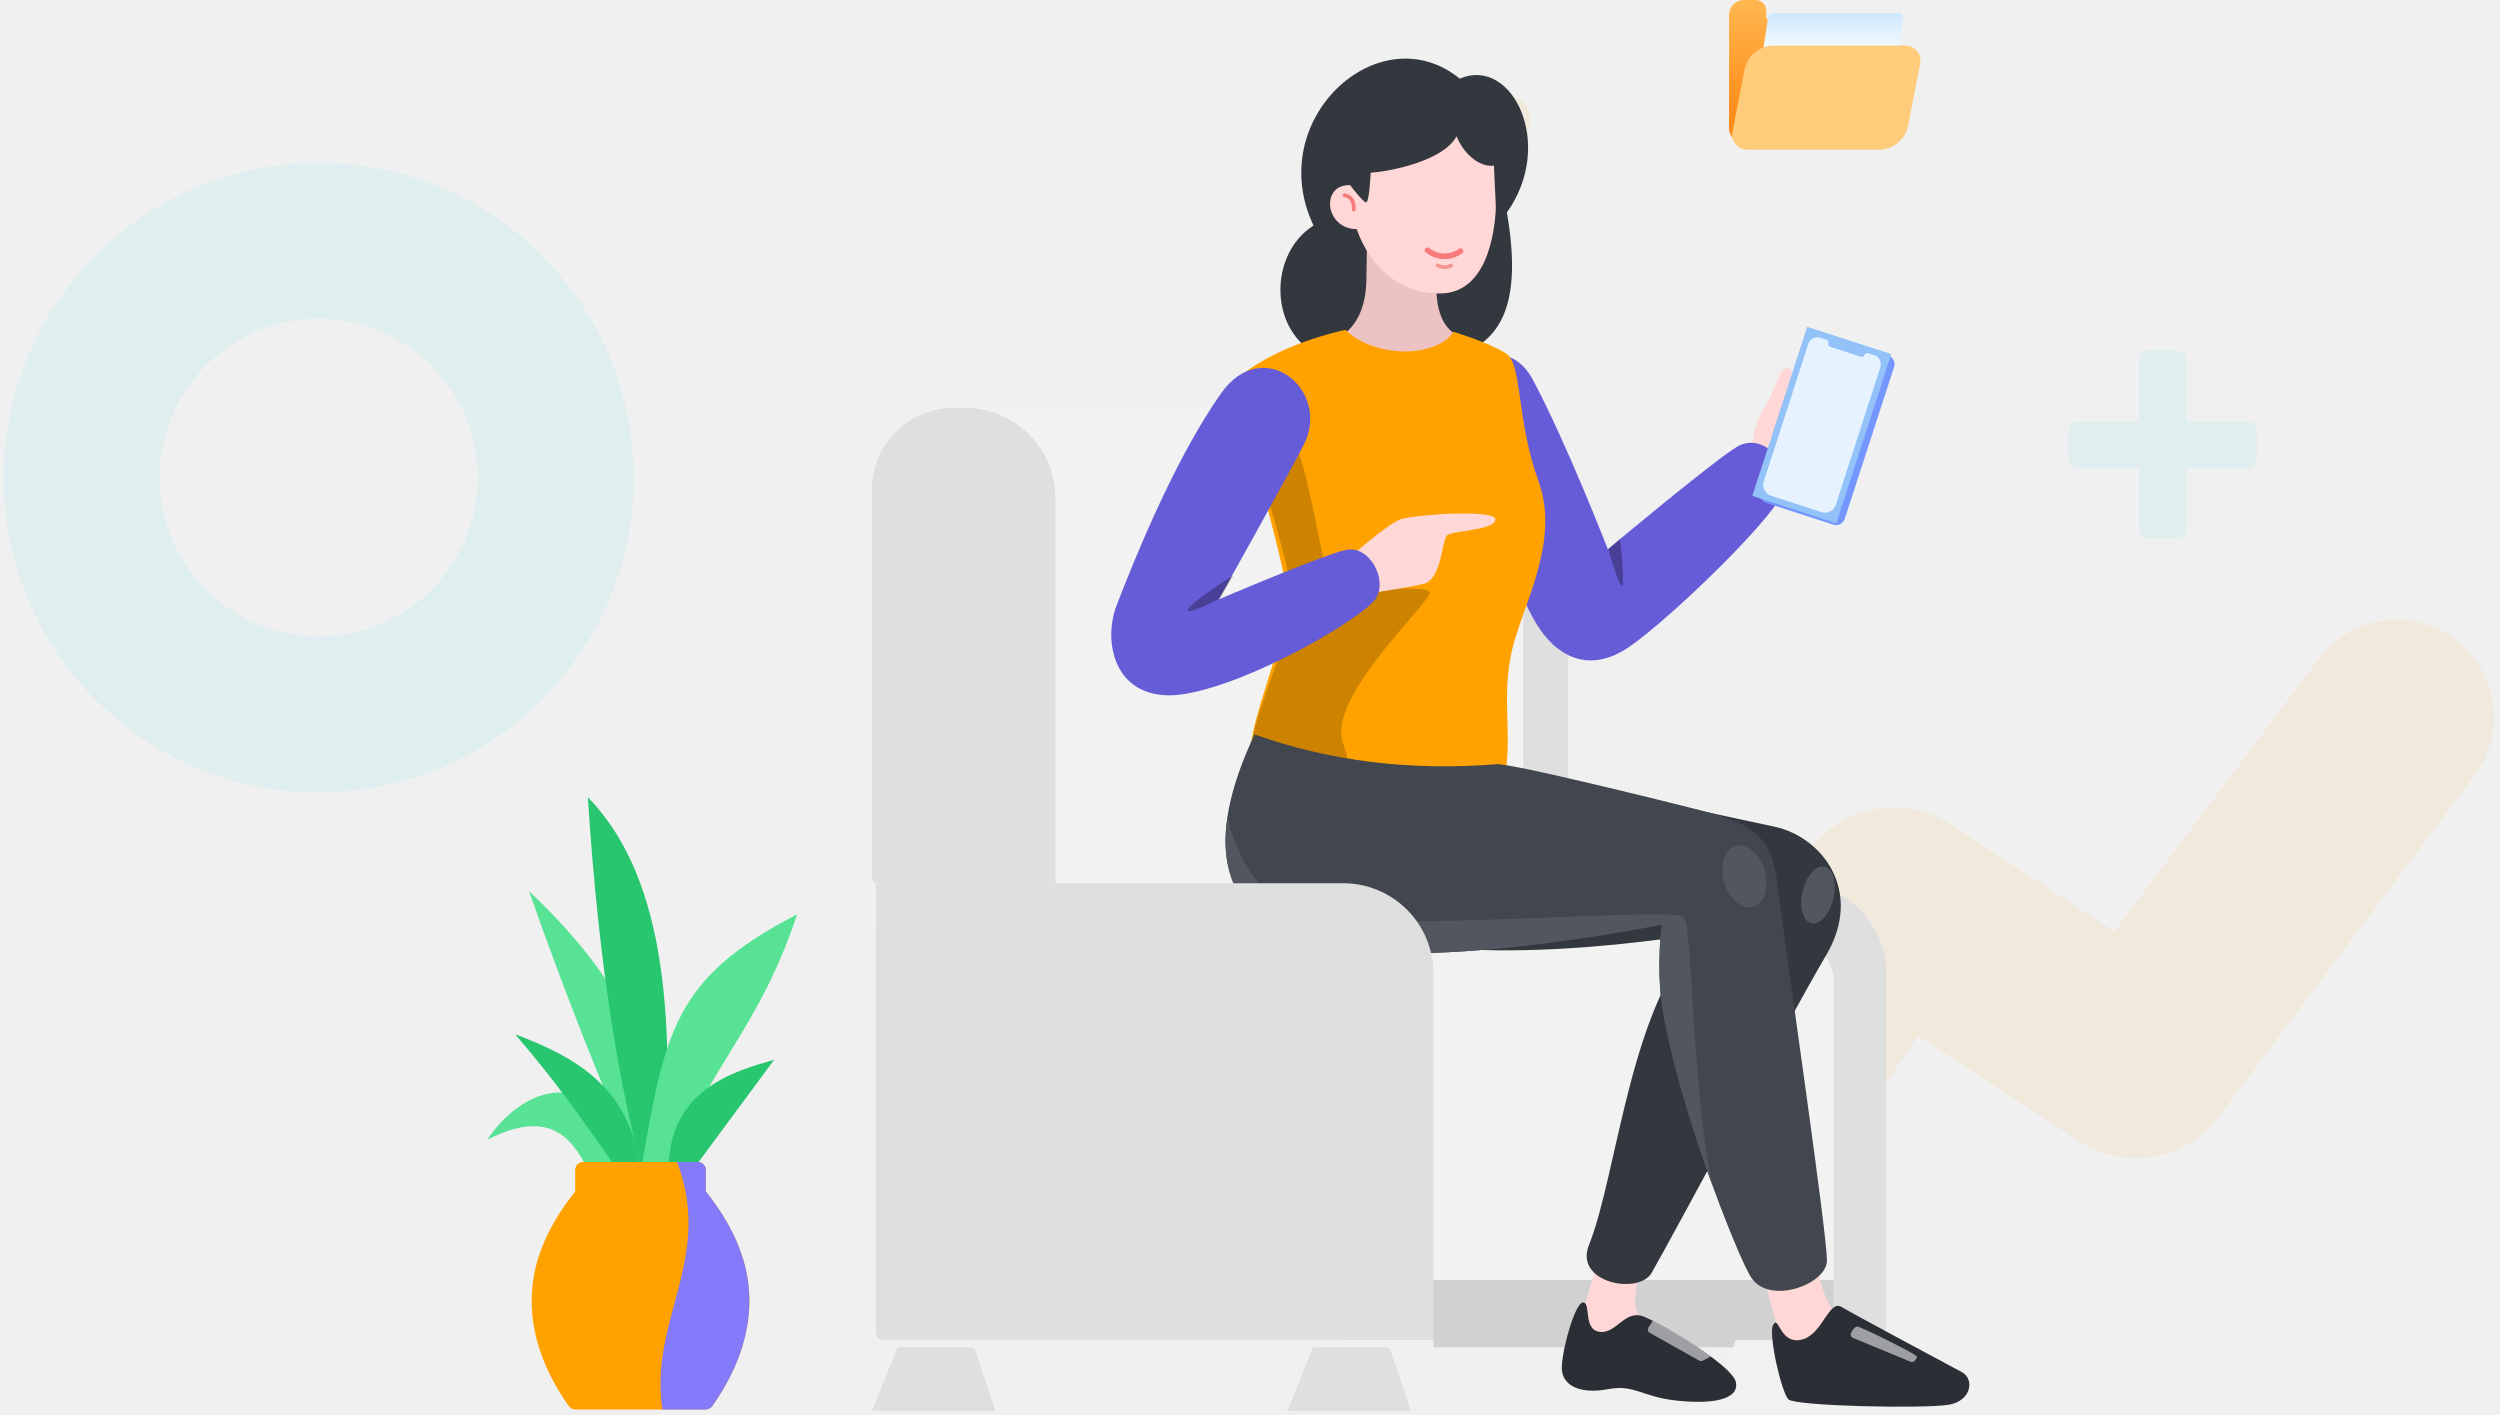
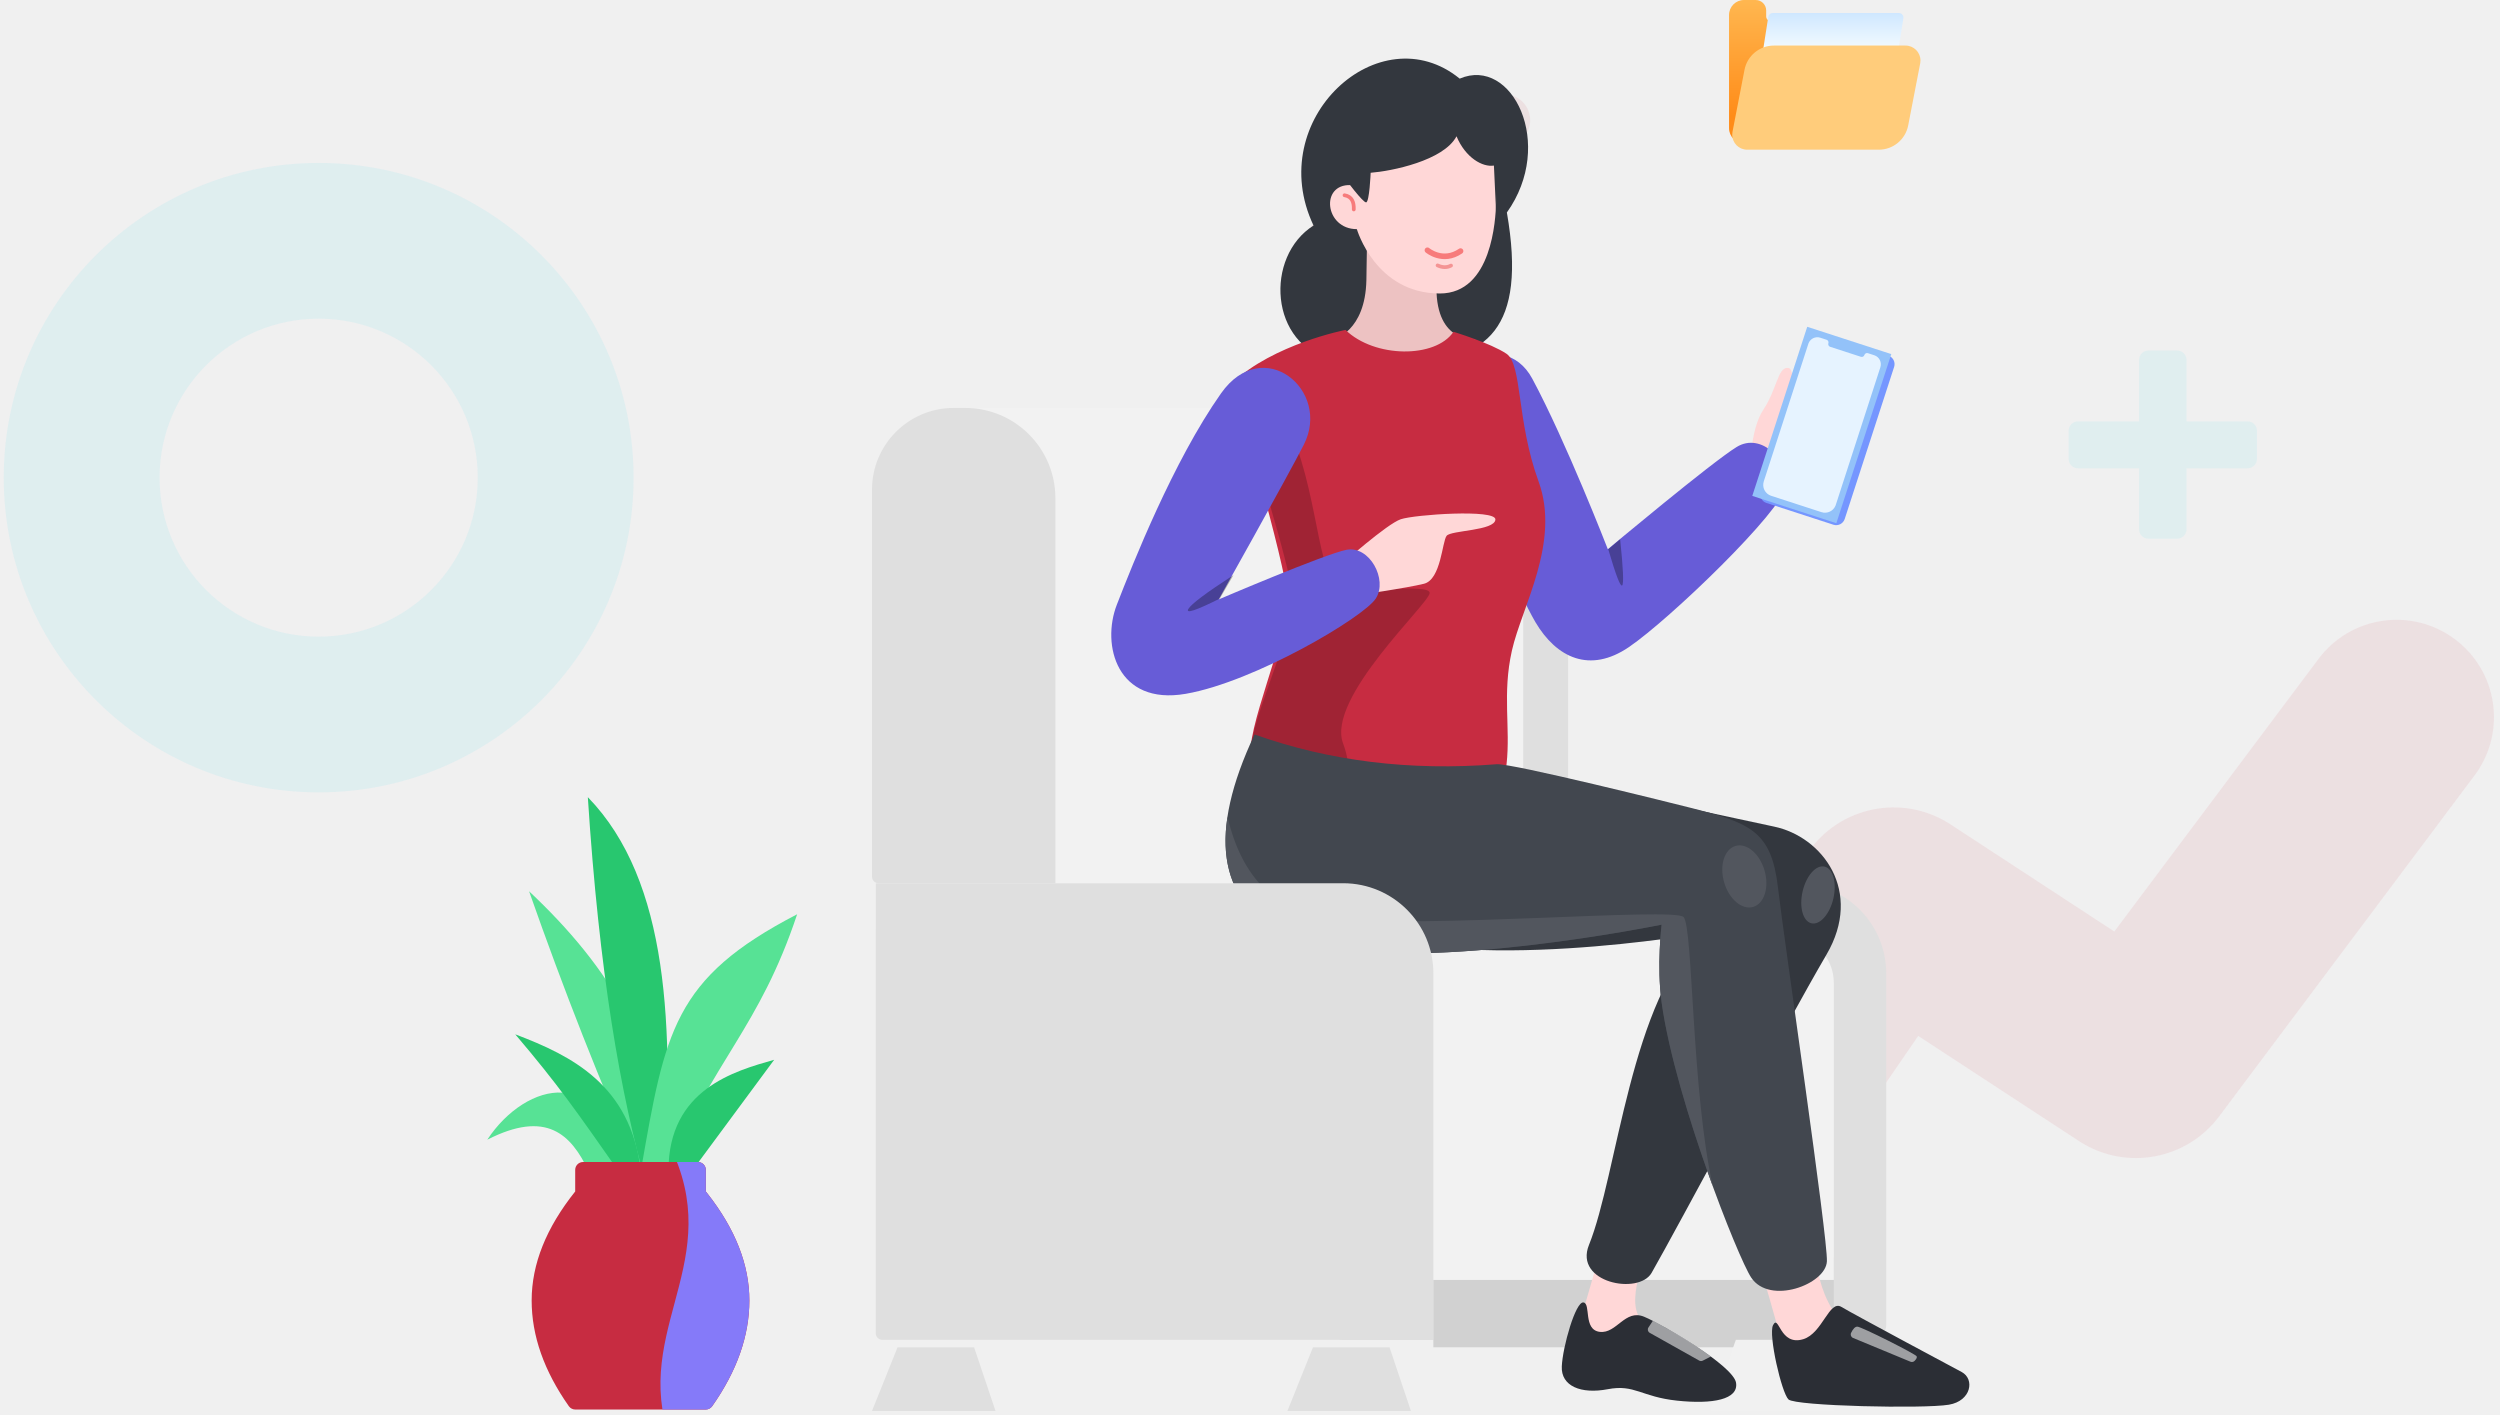
<svg xmlns="http://www.w3.org/2000/svg" xmlns:xlink="http://www.w3.org/1999/xlink" width="668" height="378" viewBox="0 0 668 378">
  <defs>
    <linearGradient id="ole6nyj9la" x1="50%" x2="50%" y1="81.177%" y2="-34.513%">
      <stop offset="0%" stop-color="#FF8C19" />
      <stop offset="100%" stop-color="#FFC967" />
    </linearGradient>
    <linearGradient id="am8kexv0ib" x1="62.11%" x2="62.11%" y1="31.381%" y2="-27.478%">
      <stop offset="0%" stop-color="#F8FDFF" />
      <stop offset="100%" stop-color="#AAD4FF" />
    </linearGradient>
    <path id="otu1t6pfxc" d="M13.75.112h30.673c1.168 0 2.115.94 2.115 2.1v5.774c7.757 9.712 11.635 19.423 11.635 29.135 0 9.412-3.312 18.825-9.935 28.237-.396.562-1.044.897-1.735.897H11.67c-.691 0-1.339-.335-1.735-.897C3.312 55.946 0 46.533 0 37.121c0-9.528 3.733-19.057 11.2-28.585l.435-.55V2.212c0-1.16.947-2.1 2.115-2.1z" />
  </defs>
  <g fill="none" fill-rule="evenodd">
    <g>
      <g>
        <g>
-           <path fill="#FFA200" fill-rule="nonzero" d="M618.526 151.035c8.614-11.498 24.925-13.841 36.431-5.233 11.392 8.523 13.803 24.583 5.492 36.06l-.255.347-68.253 91.106c-8.694 11.604-24.84 14.547-37.057 6.824l-.369-.237-42.967-28.104-43.322 63.054c-8.055 11.723-24.014 14.788-35.83 6.96l-.356-.241c-11.731-8.05-14.799-23.998-6.965-35.806l.24-.356 56.77-82.626c8.458-12.31 25.123-15.701 37.709-7.754l.38.244L563.94 223.9l54.586-72.864zM395.115 3.192C397.3.02 401.65-.788 404.833 1.39c3.14 2.149 3.97 6.4 1.892 9.562l-.085.126-17.01 24.708c-2.493 3.482-7.318 4.321-10.842 1.912l-.125-.087-9.77-6.954-10.587 16.772c-2.029 3.214-6.259 4.21-9.51 2.264l-.128-.079c-3.224-2.023-4.222-6.24-2.27-9.481l.078-.128 14.041-22.241c2.313-3.664 7.168-4.765 10.843-2.46l.192.125.189.13 9.974 7.1 13.4-19.467z" opacity=".085" transform="translate(-143, -351) translate(143.5, 351) translate(0.5, 25)" />
+           <path fill="#C72C41" fill-rule="nonzero" d="M618.526 151.035c8.614-11.498 24.925-13.841 36.431-5.233 11.392 8.523 13.803 24.583 5.492 36.06l-.255.347-68.253 91.106c-8.694 11.604-24.84 14.547-37.057 6.824l-.369-.237-42.967-28.104-43.322 63.054c-8.055 11.723-24.014 14.788-35.83 6.96l-.356-.241c-11.731-8.05-14.799-23.998-6.965-35.806l.24-.356 56.77-82.626c8.458-12.31 25.123-15.701 37.709-7.754l.38.244L563.94 223.9l54.586-72.864zM395.115 3.192C397.3.02 401.65-.788 404.833 1.39c3.14 2.149 3.97 6.4 1.892 9.562l-.085.126-17.01 24.708c-2.493 3.482-7.318 4.321-10.842 1.912l-.125-.087-9.77-6.954-10.587 16.772c-2.029 3.214-6.259 4.21-9.51 2.264l-.128-.079c-3.224-2.023-4.222-6.24-2.27-9.481l.078-.128 14.041-22.241c2.313-3.664 7.168-4.765 10.843-2.46l.192.125.189.13 9.974 7.1 13.4-19.467z" opacity=".085" transform="translate(-143, -351) translate(143.5, 351) translate(0.5, 25)" />
          <path fill="#00CFE8" d="M583.235 116.44v-16.308h16.322c1.38 0 2.5-1.12 2.5-2.5v-7.543c0-1.38-1.12-2.5-2.5-2.5h-16.322V71.16c0-1.381-1.12-2.5-2.5-2.5h-7.673c-1.38 0-2.5 1.119-2.5 2.5v16.43h-16.321c-1.381 0-2.5 1.12-2.5 2.5v7.543c0 1.38 1.119 2.5 2.5 2.5h16.321v16.309c0 1.38 1.12 2.5 2.5 2.5h7.673c1.38 0 2.5-1.12 2.5-2.5z" opacity=".07" transform="translate(-143, -351) translate(143.5, 351) translate(0.5, 25)" />
          <path fill="#00CFE8" d="M84.148 18.537c46.474 0 84.15 37.65 84.15 84.093 0 46.443-37.676 84.093-84.15 84.093-46.474 0-84.15-37.65-84.15-84.093 0-46.443 37.676-84.093 84.15-84.093zm0 41.613c-23.477 0-42.508 19.019-42.508 42.48 0 23.46 19.031 42.48 42.508 42.48 23.477 0 42.509-19.02 42.509-42.48 0-23.461-19.032-42.48-42.509-42.48z" opacity=".074" transform="translate(-143, -351) translate(143.5, 351) translate(0.5, 25)" />
        </g>
        <g>
          <path fill="#DFDFDF" d="M47.111 236H172v118c0 2.21-1.79 4-4 4H27c-2.21 0-4-1.79-4-4v-93.889C23 246.795 33.795 236 47.111 236z" transform="translate(-143, -351) translate(143.5, 351) translate(328, 189) scale(-1, 1) translate(-328, -189) translate(129.5, 0)" />
          <path fill="#D1D1D1" d="M37 336L144 336 144 360 37 360z" transform="translate(-143, -351) translate(143.5, 351) translate(328, 189) scale(-1, 1) translate(-328, -189) translate(129.5, 0)" />
          <path fill="#DFDFDF" d="M176.173 360L183 377 150 377 155.719 360z" transform="translate(-143, -351) translate(143.5, 351) translate(328, 189) scale(-1, 1) translate(-328, -189) translate(129.5, 0)" />
          <path fill="#F1F1F1" d="M63.173 358L70 377 37 377 42.719 358z" transform="translate(-143, -351) translate(143.5, 351) translate(328, 189) scale(-1, 1) translate(-328, -189) translate(129.5, 0)" />
          <path fill="#DFDFDF" d="M287.173 360L294 377 261 377 266.719 360zM131.578 109.894L172 109v139h-64V134c0-13.109 10.473-23.816 23.578-24.106z" transform="translate(-143, -351) translate(143.5, 351) translate(328, 189) scale(-1, 1) translate(-328, -189) translate(129.5, 0)" />
          <path fill="#F2F2F2" d="M144.111 109H271.16c12.062 0 21.84 9.778 21.84 21.84v117.413c0 .965-.782 1.747-1.747 1.747H120V133.111C120 119.795 130.795 109 144.111 109z" transform="translate(-143, -351) translate(143.5, 351) translate(328, 189) scale(-1, 1) translate(-328, -189) translate(129.5, 0)" />
          <path fill="#DFDFDF" d="M269.111 109h3.049c12.062 0 21.84 9.778 21.84 21.84v103.413c0 .965-.782 1.747-1.747 1.747H245V133.111C245 119.795 255.795 109 269.111 109z" transform="translate(-143, -351) translate(143.5, 351) translate(328, 189) scale(-1, 1) translate(-328, -189) translate(129.5, 0)" />
          <path fill="#F2F2F2" d="M49.6 250H165v92H37v-79.4c0-6.959 5.641-12.6 12.6-12.6z" transform="translate(-143, -351) translate(143.5, 351) translate(328, 189) scale(-1, 1) translate(-328, -189) translate(129.5, 0)" />
          <g>
            <g>
              <path fill="#33373E" d="M14.105 80.612C-3.09 76.584-4.223 52.84 8.85 44.604-4.632 16.172 26.547-12.057 47.904 5.352 61.905-.677 73.54 22.849 60.512 41.12c5.463 31.373-5.655 39.483-25.696 39.828l-20.71-.337z" transform="translate(-143, -351) translate(143.5, 351) translate(328, 189) scale(-1, 1) translate(-328, -189) translate(129.5, 0) translate(115.5, 196) scale(-1, 1) translate(-115.5, -196) translate(0, 15) translate(46.12518, 0.659181)" />
              <path fill="#EDC2C2" d="M14.32 74.942s8.364-1.976 8.654-15.764c.29-13.788.087-18.495.087-18.495l18.425-.334s.201 15.366.204 20.925c.008 14.928 10.348 13.668 10.348 13.668s-2.15 12.104-18.845 13.049c-13.036.738-18.874-13.05-18.874-13.05z" transform="translate(-143, -351) translate(143.5, 351) translate(328, 189) scale(-1, 1) translate(-328, -189) translate(129.5, 0) translate(115.5, 196) scale(-1, 1) translate(-115.5, -196) translate(0, 15) translate(46.12518, 0.659181)" />
              <path fill="#FFD7D7" d="M18.766 33.798c-8.22-.32-6.88 11.785 1.66 11.768 0 0 4.959 17.196 22.177 17.196 13.984 0 14.893-20.042 15.02-24.04.137-4.263.154-18.268.154-18.268l-39.331-.018.32 13.362z" transform="translate(-143, -351) translate(143.5, 351) translate(328, 189) scale(-1, 1) translate(-328, -189) translate(129.5, 0) translate(115.5, 196) scale(-1, 1) translate(-115.5, -196) translate(0, 15) translate(46.12518, 0.659181)" />
              <path stroke="#F77B7B" stroke-linecap="round" stroke-width="1.5" d="M39.283 51.21s4.102 3.493 8.851.222" transform="translate(-143, -351) translate(143.5, 351) translate(328, 189) scale(-1, 1) translate(-328, -189) translate(129.5, 0) translate(115.5, 196) scale(-1, 1) translate(-115.5, -196) translate(0, 15) translate(46.12518, 0.659181)" />
              <path stroke="#F49494" stroke-linecap="round" d="M41.984 55.318c1.296.547 2.525.548 3.6-.08" transform="translate(-143, -351) translate(143.5, 351) translate(328, 189) scale(-1, 1) translate(-328, -189) translate(129.5, 0) translate(115.5, 196) scale(-1, 1) translate(-115.5, -196) translate(0, 15) translate(46.12518, 0.659181) translate(43.78422, 55.47802) rotate(2) translate(-43.78422, -55.47802)" />
              <path stroke="#F77B7B" stroke-linecap="round" d="M19.142 40.51c.519-1.873.292-3.508-1.556-4.253" transform="translate(-143, -351) translate(143.5, 351) translate(328, 189) scale(-1, 1) translate(-328, -189) translate(129.5, 0) translate(115.5, 196) scale(-1, 1) translate(-115.5, -196) translate(0, 15) translate(46.12518, 0.659181) translate(18.4849, 38.38361) rotate(-13) translate(-18.4849, -38.38361)" />
              <path fill="#33373E" d="M17.465 32.302s4.505 6.082 5.418 6.114c.913.032 1.232-7.91 1.232-7.91 5.527-.424 19.514-3.226 22.942-9.753 2.398 5.76 6.981 8.317 9.993 7.826l.57 12.236 1.406-24.599H16.363l1.102 16.086z" transform="translate(-143, -351) translate(143.5, 351) translate(328, 189) scale(-1, 1) translate(-328, -189) translate(129.5, 0) translate(115.5, 196) scale(-1, 1) translate(-115.5, -196) translate(0, 15) translate(46.12518, 0.659181)" />
            </g>
            <g>
              <path fill="#FFD7D7" d="M91.622 132.095s-7.374 14.982-1.33 19.703c6.055 4.722 22.046 13.571 22.046 13.571l-42.367-2.678 9.418-32.676 12.233 2.08z" transform="translate(-143, -351) translate(143.5, 351) translate(328, 189) scale(-1, 1) translate(-328, -189) translate(129.5, 0) translate(115.5, 196) scale(-1, 1) translate(-115.5, -196) translate(0, 15) translate(53.01019, 186.6562)" />
              <path fill="#2B2E35" d="M74.07 146.353c2.09.246-.143 7.327 4.384 7.865 4.518.538 6.714-6.17 11.84-4.044 5.128 2.127 23.826 13.123 24.562 17.619.745 4.494-6.221 5.817-15.775 4.802-9.554-1.015-11.315-4.434-18.487-3.057-7.163 1.376-12.53-.818-12.293-6.083.237-5.265 3.678-17.347 5.768-17.102z" transform="translate(-143, -351) translate(143.5, 351) translate(328, 189) scale(-1, 1) translate(-328, -189) translate(129.5, 0) translate(115.5, 196) scale(-1, 1) translate(-115.5, -196) translate(0, 15) translate(53.01019, 186.6562)" />
              <path fill="#FFF" fill-opacity=".541" d="M92.633 151.265l-1.181 1.782c-.305.46-.18 1.081.28 1.386.021.014.042.027.064.039l13.22 7.421c.292.164.646.171.944.02l2.155-1.1c-3.082-2.246-5.601-3.933-8.386-5.589-2.138-1.272-4.504-2.583-7.096-3.959z" transform="translate(-143, -351) translate(143.5, 351) translate(328, 189) scale(-1, 1) translate(-328, -189) translate(129.5, 0) translate(115.5, 196) scale(-1, 1) translate(-115.5, -196) translate(0, 15) translate(53.01019, 186.6562)" />
              <path fill="#33373E" d="M27.8.045c12.827.576 84.214 16.46 97.184 19.158 12.97 2.698 23.936 17.3 14.045 34.208-11.108 18.98-39.77 72.884-46.728 85.035-3.444 6.014-20.82 2.642-16.739-7.452 7.609-18.818 11.142-66.091 30.541-83.328 0 0-65.237 11.422-93.417-1.661C-7.794 36.495-3.161-1.348 27.8.045z" transform="translate(-143, -351) translate(143.5, 351) translate(328, 189) scale(-1, 1) translate(-328, -189) translate(129.5, 0) translate(115.5, 196) scale(-1, 1) translate(-115.5, -196) translate(0, 15) translate(53.01019, 186.6562)" />
            </g>
            <g>
              <path fill="#FFD7D7" d="M80.996 30.762s-.145-10.499 3.506-15.985c3.65-5.487 3.795-11.315 6.558-11.124 2.763.19.027 13.737.027 13.737s3.506-1.347 6.024-3.051c2.519-1.705 10.155-10.106 11.94-8.617 3.025 2.537-1.848 16.845-4.502 19.706-2.664 2.861-17.212 12.27-17.212 12.27l-6.34-6.936z" transform="translate(-143, -351) translate(143.5, 351) translate(328, 189) scale(-1, 1) translate(-328, -189) translate(129.5, 0) translate(115.5, 196) scale(-1, 1) translate(-115.5, -196) translate(0, 15) translate(90.69452, 79.64)" />
              <path fill="#675CD7" d="M2.174 24.47C8.141 38.393 19.065 63.967 23.57 71.597c5.644 9.555 14.545 13.765 24.965 6.675 10.95-7.45 41.1-36.504 41.984-43.086.876-6.581-6.503-14.478-13.18-10.39-6.678 4.089-34.423 27.316-34.423 27.316S31.717 23.236 22.71 6.51C14.909-7.962-6.908 3.307 2.174 24.47z" transform="translate(-143, -351) translate(143.5, 351) translate(328, 189) scale(-1, 1) translate(-328, -189) translate(129.5, 0) translate(115.5, 196) scale(-1, 1) translate(-115.5, -196) translate(0, 15) translate(90.69452, 79.64)" />
              <path fill="#000" fill-opacity=".303" d="M43.03 52.126c2.006 6.841 3.242 10.064 3.711 9.668.469-.396.29-4.513-.537-12.35l-3.173 2.682z" transform="translate(-143, -351) translate(143.5, 351) translate(328, 189) scale(-1, 1) translate(-328, -189) translate(129.5, 0) translate(115.5, 196) scale(-1, 1) translate(-115.5, -196) translate(0, 15) translate(90.69452, 79.64)" />
            </g>
            <g>
              <g>
                <path fill="#7596FF" fill-rule="nonzero" d="M3.151.756h18.816c1.325 0 2.4 1.074 2.4 2.4v42.712c0 1.326-1.075 2.4-2.4 2.4H3.15c-1.325 0-2.4-1.074-2.4-2.4V3.156c0-1.326 1.075-2.4 2.4-2.4z" transform="translate(-143, -351) translate(143.5, 351) translate(328, 189) scale(-1, 1) translate(-328, -189) translate(129.5, 0) translate(115.5, 196) scale(-1, 1) translate(-115.5, -196) translate(0, 15) translate(191.388, 99.40203) scale(-1, 1) rotate(-18) translate(-191.388, -99.40203) translate(177.888, 74.90203) translate(0, 0)" />
                <path fill="#93C2F9" d="M2.53 0.131H26.145V47.644H2.53z" transform="translate(-143, -351) translate(143.5, 351) translate(328, 189) scale(-1, 1) translate(-328, -189) translate(129.5, 0) translate(115.5, 196) scale(-1, 1) translate(-115.5, -196) translate(0, 15) translate(191.388, 99.40203) scale(-1, 1) rotate(-18) translate(-191.388, -99.40203) translate(177.888, 74.90203) translate(0, 0)" />
                <path fill="#E6F3FF" fill-rule="nonzero" d="M6.751 1.828h1.791c.365 0 .669.265.732.613l.012.135c0 .413.332.747.743.747h8.636c.365 0 .668-.264.731-.613l.012-.134c0-.413.333-.748.744-.748h1.782c1.323 0 2.409 1.026 2.514 2.33l.009.21-.034 38.638c-.005 1.685-1.363 3.051-3.04 3.054H7.215c-1.604.003-2.917-1.249-3.028-2.834l-.008-.218s0-.002.003-.002l.034-38.628c.001-1.409 1.136-2.55 2.536-2.55z" transform="translate(-143, -351) translate(143.5, 351) translate(328, 189) scale(-1, 1) translate(-328, -189) translate(129.5, 0) translate(115.5, 196) scale(-1, 1) translate(-115.5, -196) translate(0, 15) translate(191.388, 99.40203) scale(-1, 1) rotate(-18) translate(-191.388, -99.40203) translate(177.888, 74.90203) translate(0, 0)" />
              </g>
            </g>
            <g>
-               <path fill="#FFA200" d="M0 14.183s14.378 48.433 14.804 57.6c.426 9.17-11.76 36.116-9.685 42.927 4.784 15.739 65.857 22.516 68.19 1.343 1.089-9.874-1.176-18.737 1.434-30.372 2.6-11.635 13.052-28.924 7.124-45.18-5.929-16.255-4.34-31.294-8.58-34.137-4.24-2.842-14.152-5.86-14.152-5.86-4.82 7.135-21.092 7.03-28.856-.504 0 0-19.29 3.764-30.279 14.183z" transform="translate(-143, -351) translate(143.5, 351) translate(328, 189) scale(-1, 1) translate(-328, -189) translate(129.5, 0) translate(115.5, 196) scale(-1, 1) translate(-115.5, -196) translate(0, 15) translate(33.24044, 73.15361)" />
+               <path fill="#C72C41" d="M0 14.183s14.378 48.433 14.804 57.6c.426 9.17-11.76 36.116-9.685 42.927 4.784 15.739 65.857 22.516 68.19 1.343 1.089-9.874-1.176-18.737 1.434-30.372 2.6-11.635 13.052-28.924 7.124-45.18-5.929-16.255-4.34-31.294-8.58-34.137-4.24-2.842-14.152-5.86-14.152-5.86-4.82 7.135-21.092 7.03-28.856-.504 0 0-19.29 3.764-30.279 14.183z" transform="translate(-143, -351) translate(143.5, 351) translate(328, 189) scale(-1, 1) translate(-328, -189) translate(129.5, 0) translate(115.5, 196) scale(-1, 1) translate(-115.5, -196) translate(0, 15) translate(33.24044, 73.15361)" />
              <path fill="#000" fill-opacity=".199" d="M12.885 22.027c9.584 15.301 9.555 41.941 14.703 45.43 5.147 3.489 25.181.065 25.181 2.828s-27.686 28.084-23.14 40.19c2.38 6.337 1.734 12.008-1.937 17.01l-1.199-.262c-10.908-2.48-19.678-6.934-21.374-12.513-2.075-6.811 11.517-33.758 11.09-42.927C15.85 64.001 4.42 27.926.975 17.2c2.806-4.98 6.775-3.37 11.91 4.828z" transform="translate(-143, -351) translate(143.5, 351) translate(328, 189) scale(-1, 1) translate(-328, -189) translate(129.5, 0) translate(115.5, 196) scale(-1, 1) translate(-115.5, -196) translate(0, 15) translate(33.24044, 73.15361)" />
            </g>
            <g>
              <path fill="#FFD7D7" d="M62.468 52.486S74.58 41.704 78.287 40.452c3.707-1.25 25.42-2.754 25.283.073-.156 3.03-11.818 2.855-13.026 4.346-1.209 1.49-1.483 11.675-6.051 12.819-4.559 1.143-18.226 3.115-18.226 3.115l-3.799-8.319z" transform="translate(-143, -351) translate(143.5, 351) translate(328, 189) scale(-1, 1) translate(-328, -189) translate(129.5, 0) translate(115.5, 196) scale(-1, 1) translate(-115.5, -196) translate(0, 15) translate(0, 83.28828)" />
              <path fill="#675CD7" d="M30.25 6.832C17.49 24.947 6.595 52.541 2.414 63.299c-4.182 10.758.036 26.985 18.423 23.799 18.354-3.177 47.557-20.441 50.788-25.477 3.231-5.036-1.677-14.2-7.859-13-5.727 1.11-34.133 13.26-34.133 13.26s18.275-32.586 22.737-41.322C59.825 5.971 41.488-9.129 30.25 6.832z" transform="translate(-143, -351) translate(143.5, 351) translate(328, 189) scale(-1, 1) translate(-328, -189) translate(129.5, 0) translate(115.5, 196) scale(-1, 1) translate(-115.5, -196) translate(0, 15) translate(0, 83.28828)" />
              <path fill="#000" fill-opacity=".303" d="M29.923 61.658c-6.38 3.19-9.182 4.115-8.404 2.778.778-1.338 4.797-4.356 12.057-9.055l-3.653 6.277z" transform="translate(-143, -351) translate(143.5, 351) translate(328, 189) scale(-1, 1) translate(-328, -189) translate(129.5, 0) translate(115.5, 196) scale(-1, 1) translate(-115.5, -196) translate(0, 15) translate(0, 83.28828)" />
            </g>
            <g transform="translate(-143, -351) translate(143.5, 351) translate(328, 189) scale(-1, 1) translate(-328, -189) translate(129.5, 0) translate(115.5, 196) scale(-1, 1) translate(-115.5, -196) translate(0, 15) translate(30.92498, 181)">
              <path fill="#FFD7D7" d="M158.258 138.352s-.222 17.635 14.222 24.228c14.435 6.592 24.72 6.195 23.411 11.292-1.309 5.096-38.883 4.89-42.391.905-2.991-3.391-9.495-34.966-11.285-32.552l16.043-3.873z" />
              <path fill="#2B2E35" d="M146.83 158.092c1.613-3.136 1.714 5.684 8.077 3.74 5.163-1.577 6.928-10.604 10.19-8.627 3.263 1.977 31.983 17.308 32.146 17.4 3.536 1.916 2.548 7.72-3.424 8.734-6.636 1.125-41.02.367-42.866-1.412-1.845-1.78-5.417-17.321-4.123-19.835z" />
              <path fill="#FFF" fill-opacity=".541" d="M169.346 158.477c-.573 0-1.126.553-1.659 1.658-.24.498-.03 1.096.467 1.336l.051.023 15.351 6.358c.375.155.806.069 1.091-.218.518-.519.703-.932.557-1.238-.28-.588-14.776-7.919-15.858-7.919z" />
              <path fill="#42474F" d="M8.29.25C-4.14 26.66-1.62 44.4 15.85 53.468c25.343 13.156 101.21-2.404 101.21-2.404s-1.356 10.98 0 20.773c3.54 25.576 20.38 68.188 23.943 73.542 4.927 7.404 19.935 1.82 20.218-4.345.282-6.165-11.314-84.905-13.078-99.92-1.754-15.017-7.293-17.198-23.47-21.303-3.717-.943-47.669-11.93-51.695-11.61C49.914 10.035 28.351 7.385 8.291.25z" />
              <path fill="#52565E" d="M28.732 49.38c25.09 2.828 91.515-3.002 94.183-.353 2.547 2.53 2.122 46.529 7.836 71.995l-.87-2.405c-5.373-15.013-10.952-33.272-12.822-46.78-1.356-9.793 0-20.773 0-20.773l-3.06.596c-14.42 2.725-75.849 13.385-98.15 1.808C3.765 47.196-1.166 36.775 1.056 22.205c3.826 16.468 13.05 25.526 27.676 27.175z" />
              <ellipse cx="158.842" cy="43.129" fill="#52565E" rx="4.218" ry="7.775" transform="translate(158.8419, 43.12891) rotate(13) translate(-158.8419, -43.12891)" />
              <ellipse cx="139.162" cy="38.18" fill="#52565E" rx="5.625" ry="8.481" transform="translate(139.1624, 38.17969) rotate(-16) translate(-139.1624, -38.17969)" />
            </g>
          </g>
          <path fill="#DFDFDF" d="M168.111 236H293v120.253c0 .965-.782 1.747-1.747 1.747H144v-97.889C144 246.795 154.795 236 168.111 236z" transform="translate(-143, -351) translate(143.5, 351) translate(328, 189) scale(-1, 1) translate(-328, -189) translate(129.5, 0)" />
          <g>
            <path fill="url(#ole6nyj9la)" d="M4 0h3.115c1.55 0 2.808 1.257 2.808 2.808v1.589c0 .673.546 1.219 1.219 1.219h29.925c2.209 0 4 1.79 4 4V34.26c0 2.209-1.791 4-4 4H4c-2.21 0-4-1.791-4-4V4c0-2.21 1.79-4 4-4z" transform="translate(-143, -351) translate(143.5, 351) translate(328, 189) scale(-1, 1) translate(-328, -189) translate(129.5, 0) translate(39, 20) scale(-1, 1) translate(-39, -20) translate(13, 0)" />
            <path fill="url(#am8kexv0ib)" d="M11.688 3.478h33.687c.673 0 1.22.546 1.22 1.22 0 .063-.006.126-.015.188L41.517 37.23c-.093.594-.604 1.03-1.205 1.03H6.625c-.673 0-1.22-.545-1.22-1.218 0-.064.006-.127.015-.189l5.063-32.344c.093-.593.604-1.03 1.205-1.03z" transform="translate(-143, -351) translate(143.5, 351) translate(328, 189) scale(-1, 1) translate(-328, -189) translate(129.5, 0) translate(39, 20) scale(-1, 1) translate(-39, -20) translate(13, 0)" />
            <path fill="#FFCC7B" d="M51.078 16.934l-3.211 16.587C47.138 37.283 43.844 40 40.013 40H4.849c-2.21 0-4-1.79-4-4 0-.255.024-.51.073-.76l3.211-16.587c.729-3.762 4.023-6.48 7.854-6.48h35.164c2.21 0 4 1.792 4 4 0 .256-.024.51-.073.761z" transform="translate(-143, -351) translate(143.5, 351) translate(328, 189) scale(-1, 1) translate(-328, -189) translate(129.5, 0) translate(39, 20) scale(-1, 1) translate(-39, -20) translate(13, 0)" />
          </g>
          <g>
            <g>
              <path fill="#57E295" d="M41.464 101.6c11.009-24.85 21.01-50.371 30.166-76.456C50.54 44.978 34.14 69.142 36.476 101.6h4.988z" transform="translate(-143, -351) translate(143.5, 351) translate(328, 189) scale(-1, 1) translate(-328, -189) translate(129.5, 0) translate(314, 213)" />
              <path fill="#28C76F" d="M35.597 104.195C32.99 61.823 34.095 22.47 55.933 0c-3.012 46.523-8.647 79.296-15.783 104.195h-4.553z" transform="translate(-143, -351) translate(143.5, 351) translate(328, 189) scale(-1, 1) translate(-328, -189) translate(129.5, 0) translate(314, 213)" />
              <path fill="#57E295" d="M34.595 99.782C22.395 70.172 10.135 61.685 0 31.291c33.167 17.16 35.246 31.331 41.756 68.491h-7.161z" transform="translate(-143, -351) translate(143.5, 351) translate(328, 189) scale(-1, 1) translate(-328, -189) translate(129.5, 0) translate(314, 213)" />
              <path fill="#28C76F" d="M28.028 99.782L6.141 70.172c10.57 3.007 28.24 7.876 28.24 29.61h-6.353z" transform="translate(-143, -351) translate(143.5, 351) translate(328, 189) scale(-1, 1) translate(-328, -189) translate(129.5, 0) translate(314, 213)" />
              <path fill="#57E295" d="M48.5 99.782H55.8c4.64-9.667 11.179-16.322 26.998-8.255-10.37-15.76-31.645-20.53-34.3 8.255z" transform="translate(-143, -351) translate(143.5, 351) translate(328, 189) scale(-1, 1) translate(-328, -189) translate(129.5, 0) translate(314, 213)" />
              <path fill="#28C76F" d="M41.783 99.782h6.072c11.144-15.901 15.935-22.83 27.467-36.41-15.192 5.752-30.786 13.58-33.539 36.41z" transform="translate(-143, -351) translate(143.5, 351) translate(328, 189) scale(-1, 1) translate(-328, -189) translate(129.5, 0) translate(314, 213)" />
            </g>
            <g transform="translate(-143, -351) translate(143.5, 351) translate(328, 189) scale(-1, 1) translate(-328, -189) translate(129.5, 0) translate(314, 213) translate(12.76923, 97.375)">
              <mask id="3ce2ypl32d" fill="#fff">
                <use xlink:href="#otu1t6pfxc" />
              </mask>
-               <use fill="#FFA200" xlink:href="#otu1t6pfxc" />
+               <use fill="#C72C41" xlink:href="#otu1t6pfxc" />
              <path fill="#857AF9" d="M-7.404-1.706h27.5c-13.165 30.42 12.804 48.436 0 78.742h-27.5V-1.706z" mask="url(#3ce2ypl32d)" />
            </g>
          </g>
        </g>
      </g>
    </g>
  </g>
</svg>
